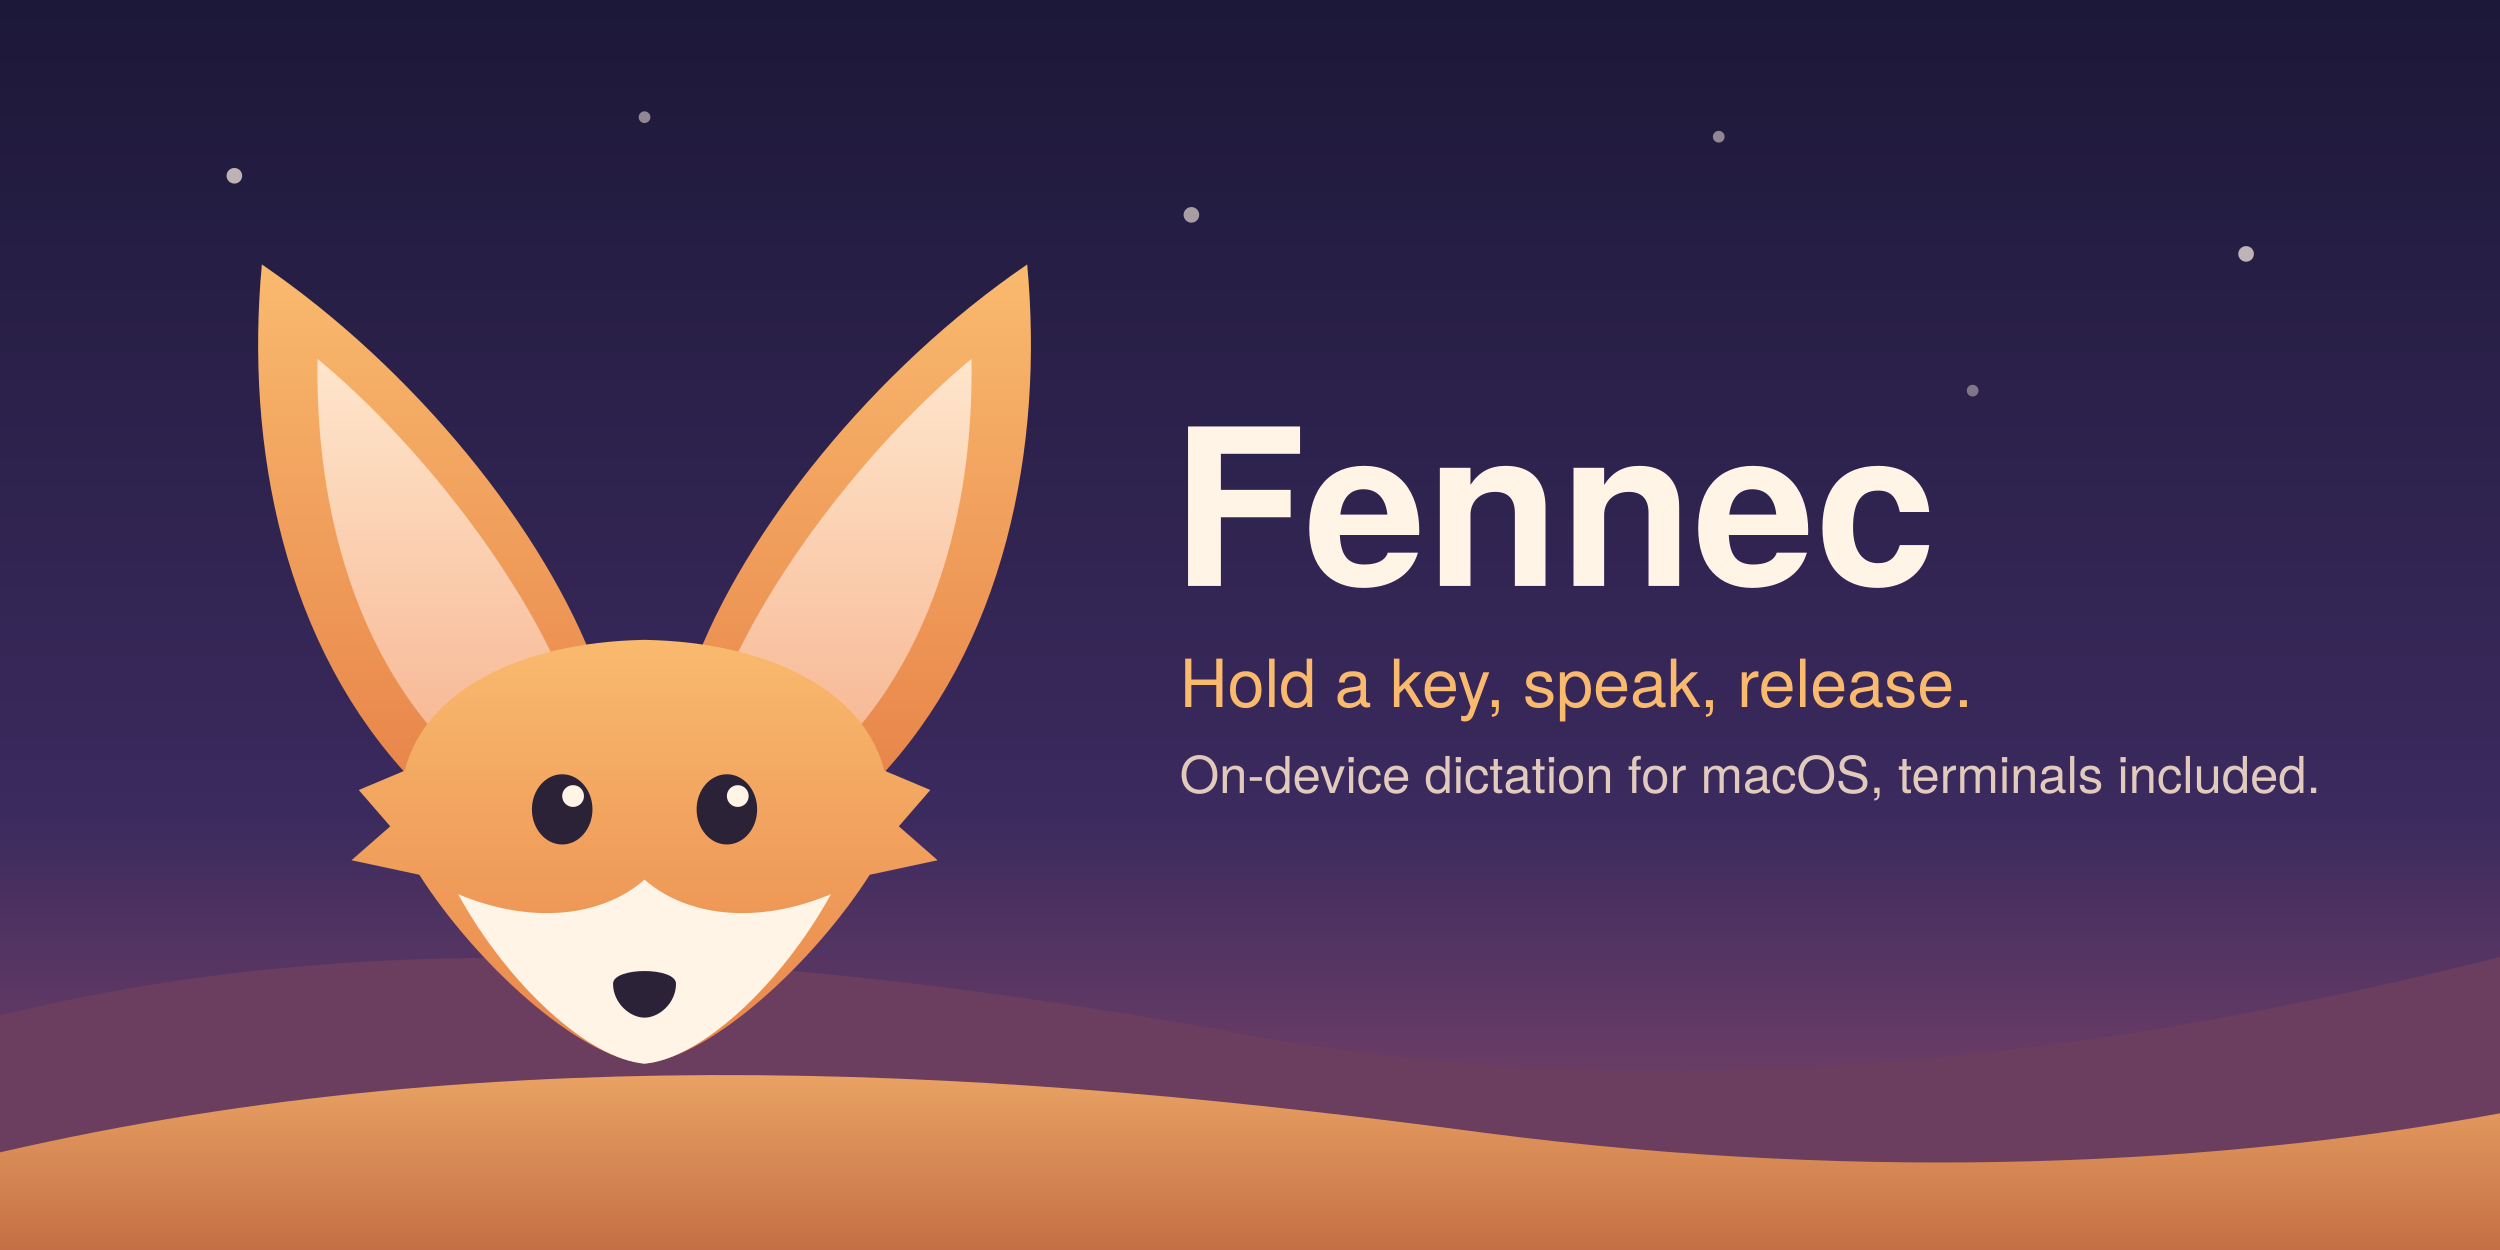
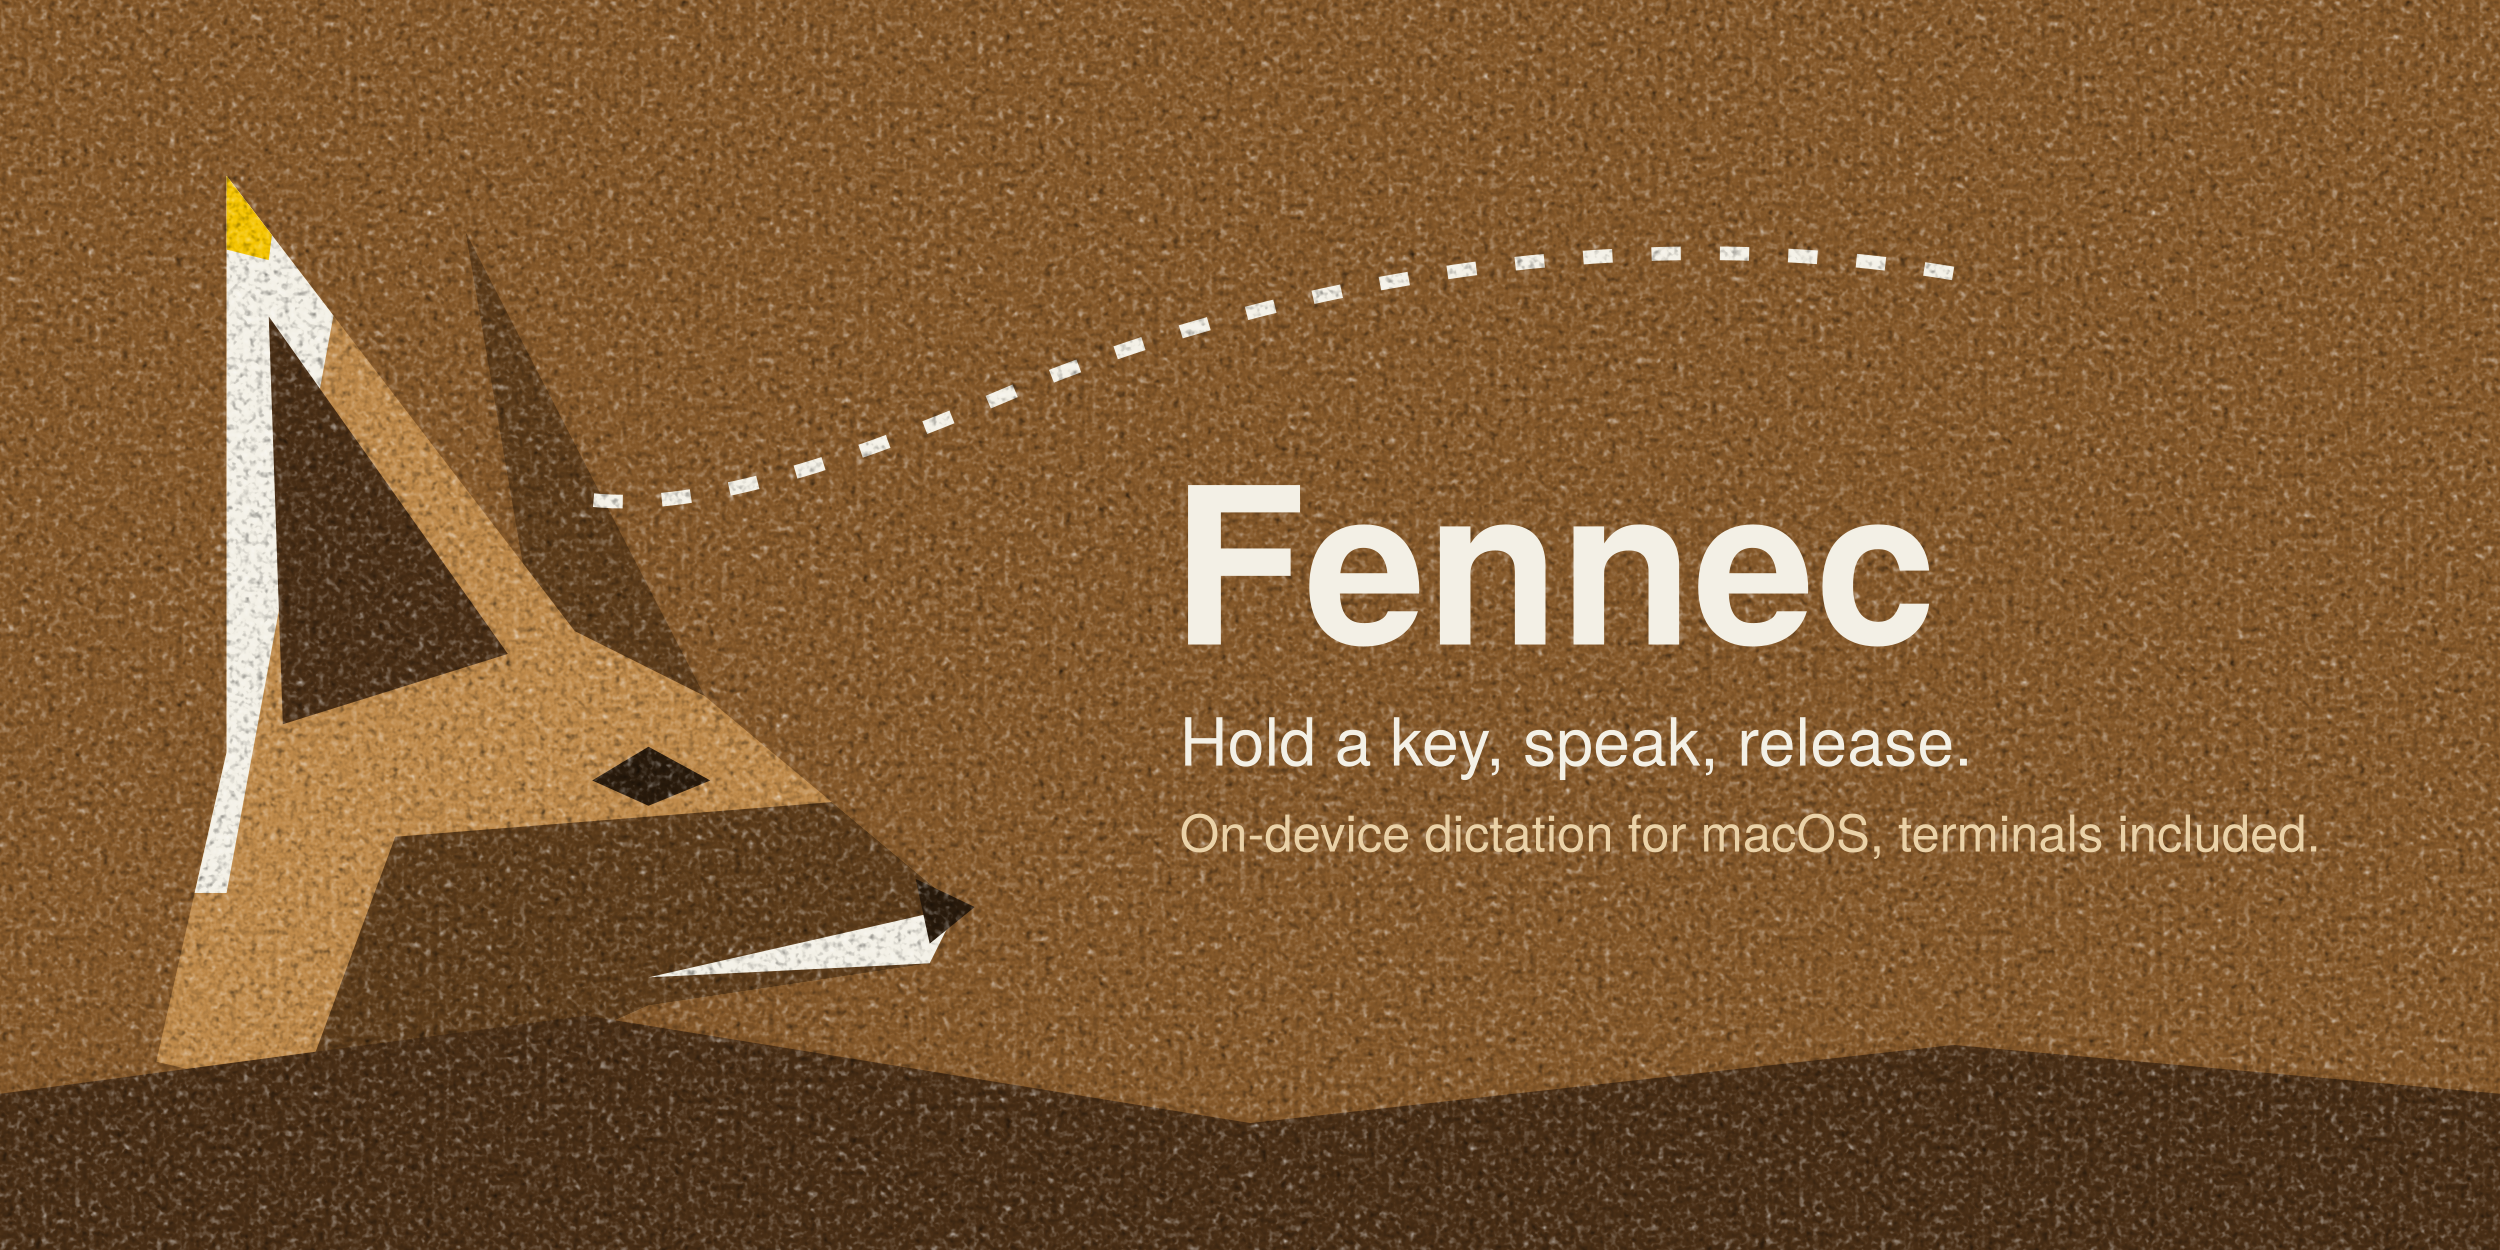
<svg xmlns="http://www.w3.org/2000/svg" viewBox="0 0 1280 640">
  <defs>
-     <linearGradient id="fur" x1="0" y1="0" x2="0" y2="1">
-       <stop offset="0" stop-color="#F9BA6E" />
-       <stop offset="1" stop-color="#E8854A" />
-     </linearGradient>
-     <linearGradient id="inner" x1="0" y1="0" x2="0" y2="1">
-       <stop offset="0" stop-color="#FFE6CC" />
-       <stop offset="1" stop-color="#F7B996" />
-     </linearGradient>
-     <linearGradient id="sky" x1="0" y1="0" x2="0" y2="1">
-       <stop offset="0" stop-color="#1C1838" />
-       <stop offset="0.65" stop-color="#3B2A5E" />
-       <stop offset="1" stop-color="#8A4A6B" />
-     </linearGradient>
-     <linearGradient id="dune" x1="0" y1="0" x2="0" y2="1">
-       <stop offset="0" stop-color="#E9A263" />
-       <stop offset="1" stop-color="#C46F45" />
-     </linearGradient>
+     <clipPath id="fox">
+       <polygon points="300,130 560,470 300,560" />
+       <polygon points="300,540 520,440 640,500 820,650 800,690 600,720 420,800 250,760" />
+     </clipPath>
+     <clipPath id="earBack">
+       <polygon points="470,170 640,500 520,460" />
+     </clipPath>
+     <clipPath id="earIn">
+       <polygon points="330,230 500,470 340,520" />
+     </clipPath>
+     <filter id="grain" x="0" y="0" width="100%" height="100%" color-interpolation-filters="sRGB">
+       <feTurbulence type="fractalNoise" baseFrequency="0.29" numOctaves="2" seed="3" stitchTiles="stitch" result="noise" />
+       <feColorMatrix in="noise" type="matrix" result="gray" values="0.33 0.33 0.33 0 0  0.33 0.33 0.33 0 0  0.33 0.33 0.33 0 0  0 0 0 1 0" />
+       <feComponentTransfer in="gray" result="stipple">
+         <feFuncR type="linear" slope="1.45" intercept="-0.22" />
+         <feFuncG type="linear" slope="1.45" intercept="-0.22" />
+         <feFuncB type="linear" slope="1.45" intercept="-0.22" />
+       </feComponentTransfer>
+       <feBlend in="SourceGraphic" in2="stipple" mode="overlay" result="printed" />
+       <feComposite in="printed" in2="SourceGraphic" operator="in" />
+     </filter>
  </defs>
-   <rect width="1280" height="640" fill="url(#sky)" />
-   <g fill="#FFF4E6">
-     <circle cx="120" cy="90" r="4" opacity="0.7" />
-     <circle cx="330" cy="60" r="3" opacity="0.5" />
-     <circle cx="610" cy="110" r="4" opacity="0.6" />
-     <circle cx="880" cy="70" r="3" opacity="0.5" />
-     <circle cx="1150" cy="130" r="4" opacity="0.7" />
-     <circle cx="1010" cy="200" r="3" opacity="0.4" />
+   <g filter="url(#grain)">
+     <rect width="1280" height="640" fill="#86592A" />
+     <g transform="translate(80 90) scale(0.72) translate(-250 -130)">
+       <g clip-path="url(#earBack)">
+         <rect x="100" y="100" width="824" height="824" fill="#5E3D1B" />
+       </g>
+       <g clip-path="url(#fox)">
+         <rect x="100" y="100" width="824" height="824" fill="#BF8A4A" />
+         <polygon points="420,600 924,560 924,924 300,924" fill="#5E3D1B" />
+         <polygon points="100,100 400,100 300,640 100,640" fill="#F3F0E6" />
+         <polygon points="270,110 340,110 330,190 290,180" fill="#F5C400" />
+       </g>
+       <g clip-path="url(#earIn)">
+         <rect x="100" y="100" width="824" height="824" fill="#4A2F16" />
+       </g>
+       <polygon points="600,700 820,650 800,690" fill="#F3F0E6" />
+       <polygon points="560,560 600,536 644,560 600,578" fill="#2A1B0C" />
+       <polygon points="790,630 832,650 800,676" fill="#2A1B0C" />
+     </g>
+     <path d="M 1000 140 C 820 110 640 150 520 200 C 440 234 360 262 303 256" fill="none" stroke="#F3F0E6" stroke-width="7" stroke-linecap="butt" stroke-dasharray="15 20" />
+     <polygon points="0,560 300,520 640,575 1000,535 1280,560 1280,640 0,640" fill="#4A2F16" />
  </g>
-   <path d="M0 520 C200 470 420 490 640 530 C860 570 1080 540 1280 490 L1280 640 L0 640 Z" fill="#6B3D5E" />
-   <g transform="translate(330 340) scale(0.62) translate(-512 -470)">
-     <path d="M472 474 C430 360 322 226 196 140 C182 290 214 456 322 568 Z" fill="url(#fur)" />
-     <path d="M552 474 C594 360 702 226 828 140 C842 290 810 456 702 568 Z" fill="url(#fur)" />
-     <path d="M442 476 C404 390 324 286 242 218 C240 330 268 446 340 528 Z" fill="url(#inner)" />
-     <path d="M582 476 C620 390 700 286 782 218 C784 330 756 446 684 528 Z" fill="url(#inner)" />
-     <path d="M512 800 C456 794 372 716 326 644 L270 632 L302 604 L276 574 L314 558 C330 494 406 452 512 450 C618 452 694 494 710 558 L748 574 L722 604 L754 632 L698 644 C652 716 568 794 512 800 Z" fill="url(#fur)" />
-     <path d="M512 800 C466 796 400 736 358 660 C420 686 478 678 512 648 C546 678 604 686 666 660 C624 736 558 796 512 800 Z" fill="#FFF4E6" />
-     <ellipse cx="444" cy="590" rx="25" ry="29" fill="#2B2238" />
-     <ellipse cx="580" cy="590" rx="25" ry="29" fill="#2B2238" />
-     <circle cx="453" cy="579" r="9" fill="#FFF4E6" />
-     <circle cx="589" cy="579" r="9" fill="#FFF4E6" />
-     <path d="M486 734 C486 720 538 720 538 734 C538 750 524 762 512 762 C500 762 486 750 486 734 Z" fill="#2B2238" />
-   </g>
-   <path d="M0 590 C260 530 520 548 760 580 C960 606 1140 596 1280 570 L1280 640 L0 640 Z" fill="url(#dune)" />
-   <text x="600" y="300" font-family="Avenir Next, Helvetica Neue, sans-serif" font-weight="700" font-size="112" fill="#FFF4E6">Fennec</text>
-   <text x="604" y="362" font-family="Avenir Next, Helvetica Neue, sans-serif" font-weight="500" font-size="34" fill="#F9BA6E">Hold a key, speak, release.</text>
-   <text x="604" y="406" font-family="Avenir Next, Helvetica Neue, sans-serif" font-weight="500" font-size="26" fill="#FFE6CC" opacity="0.85">On-device dictation for macOS, terminals included.</text>
+   <text x="600" y="330" font-family="Avenir Next, Helvetica Neue, sans-serif" font-weight="700" font-size="112" fill="#F3F0E6">Fennec</text>
+   <text x="604" y="392" font-family="Avenir Next, Helvetica Neue, sans-serif" font-weight="500" font-size="34" fill="#F3F0E6">Hold a key, speak, release.</text>
+   <text x="604" y="436" font-family="Avenir Next, Helvetica Neue, sans-serif" font-weight="500" font-size="26" fill="#EAD2A8">On-device dictation for macOS, terminals included.</text>
</svg>
